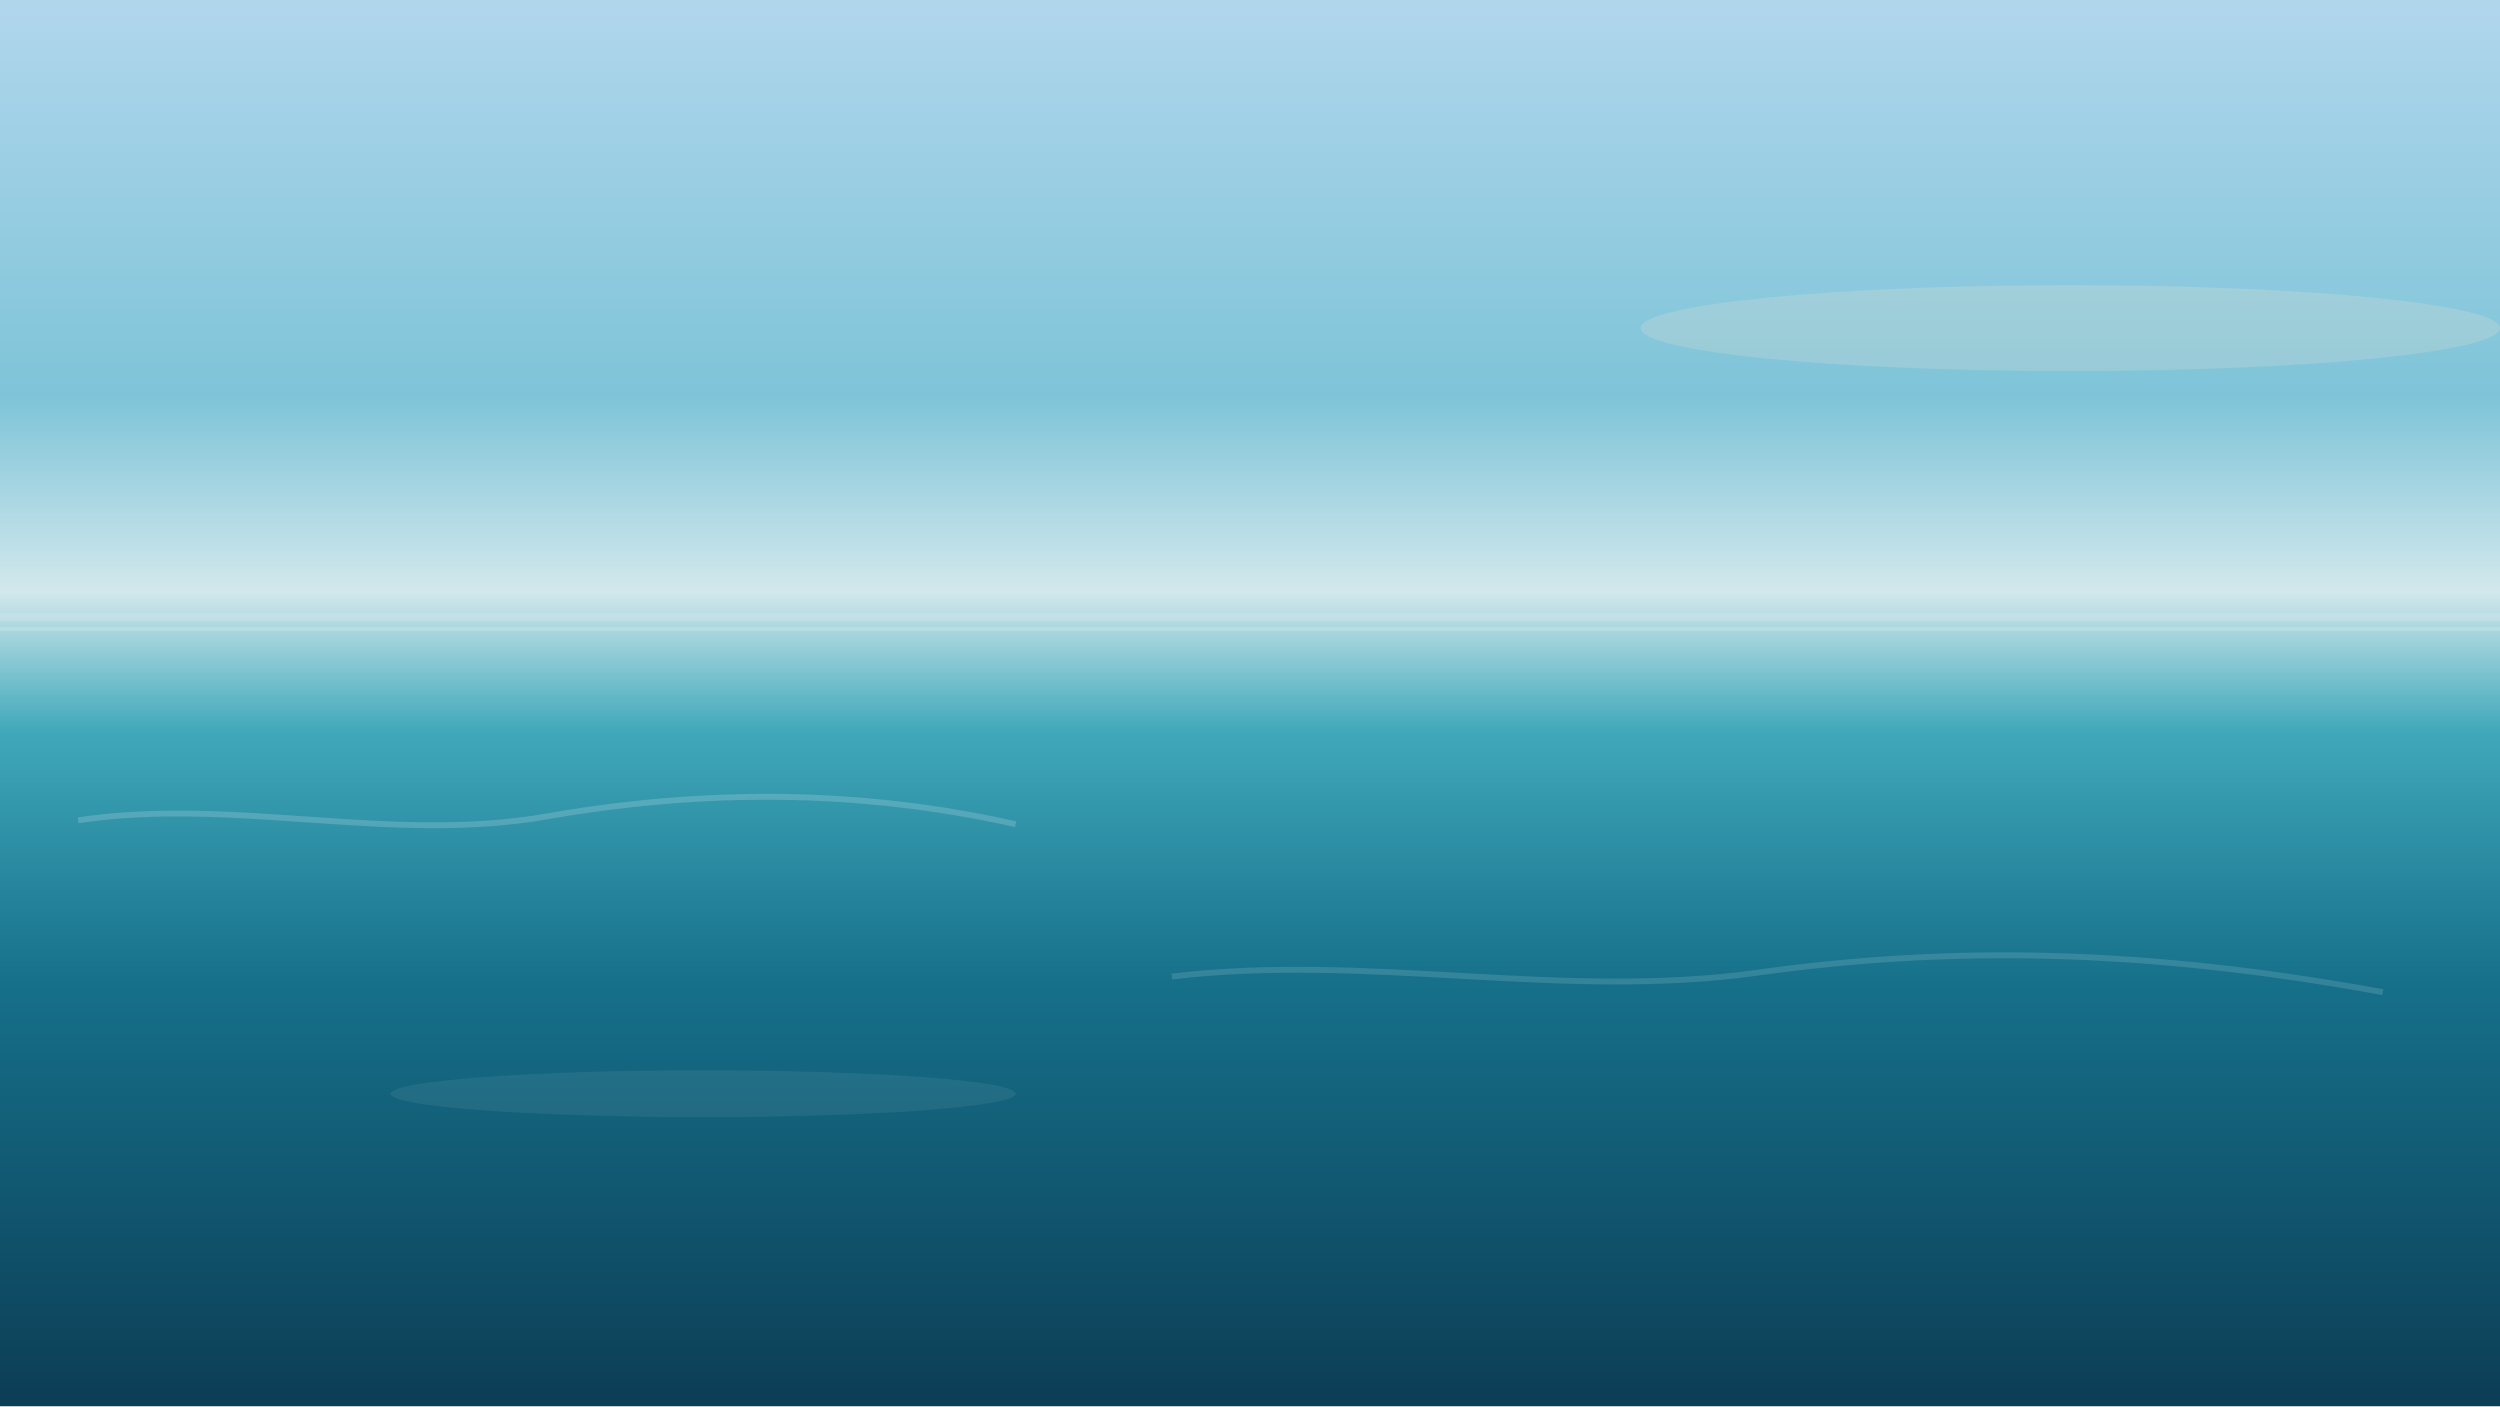
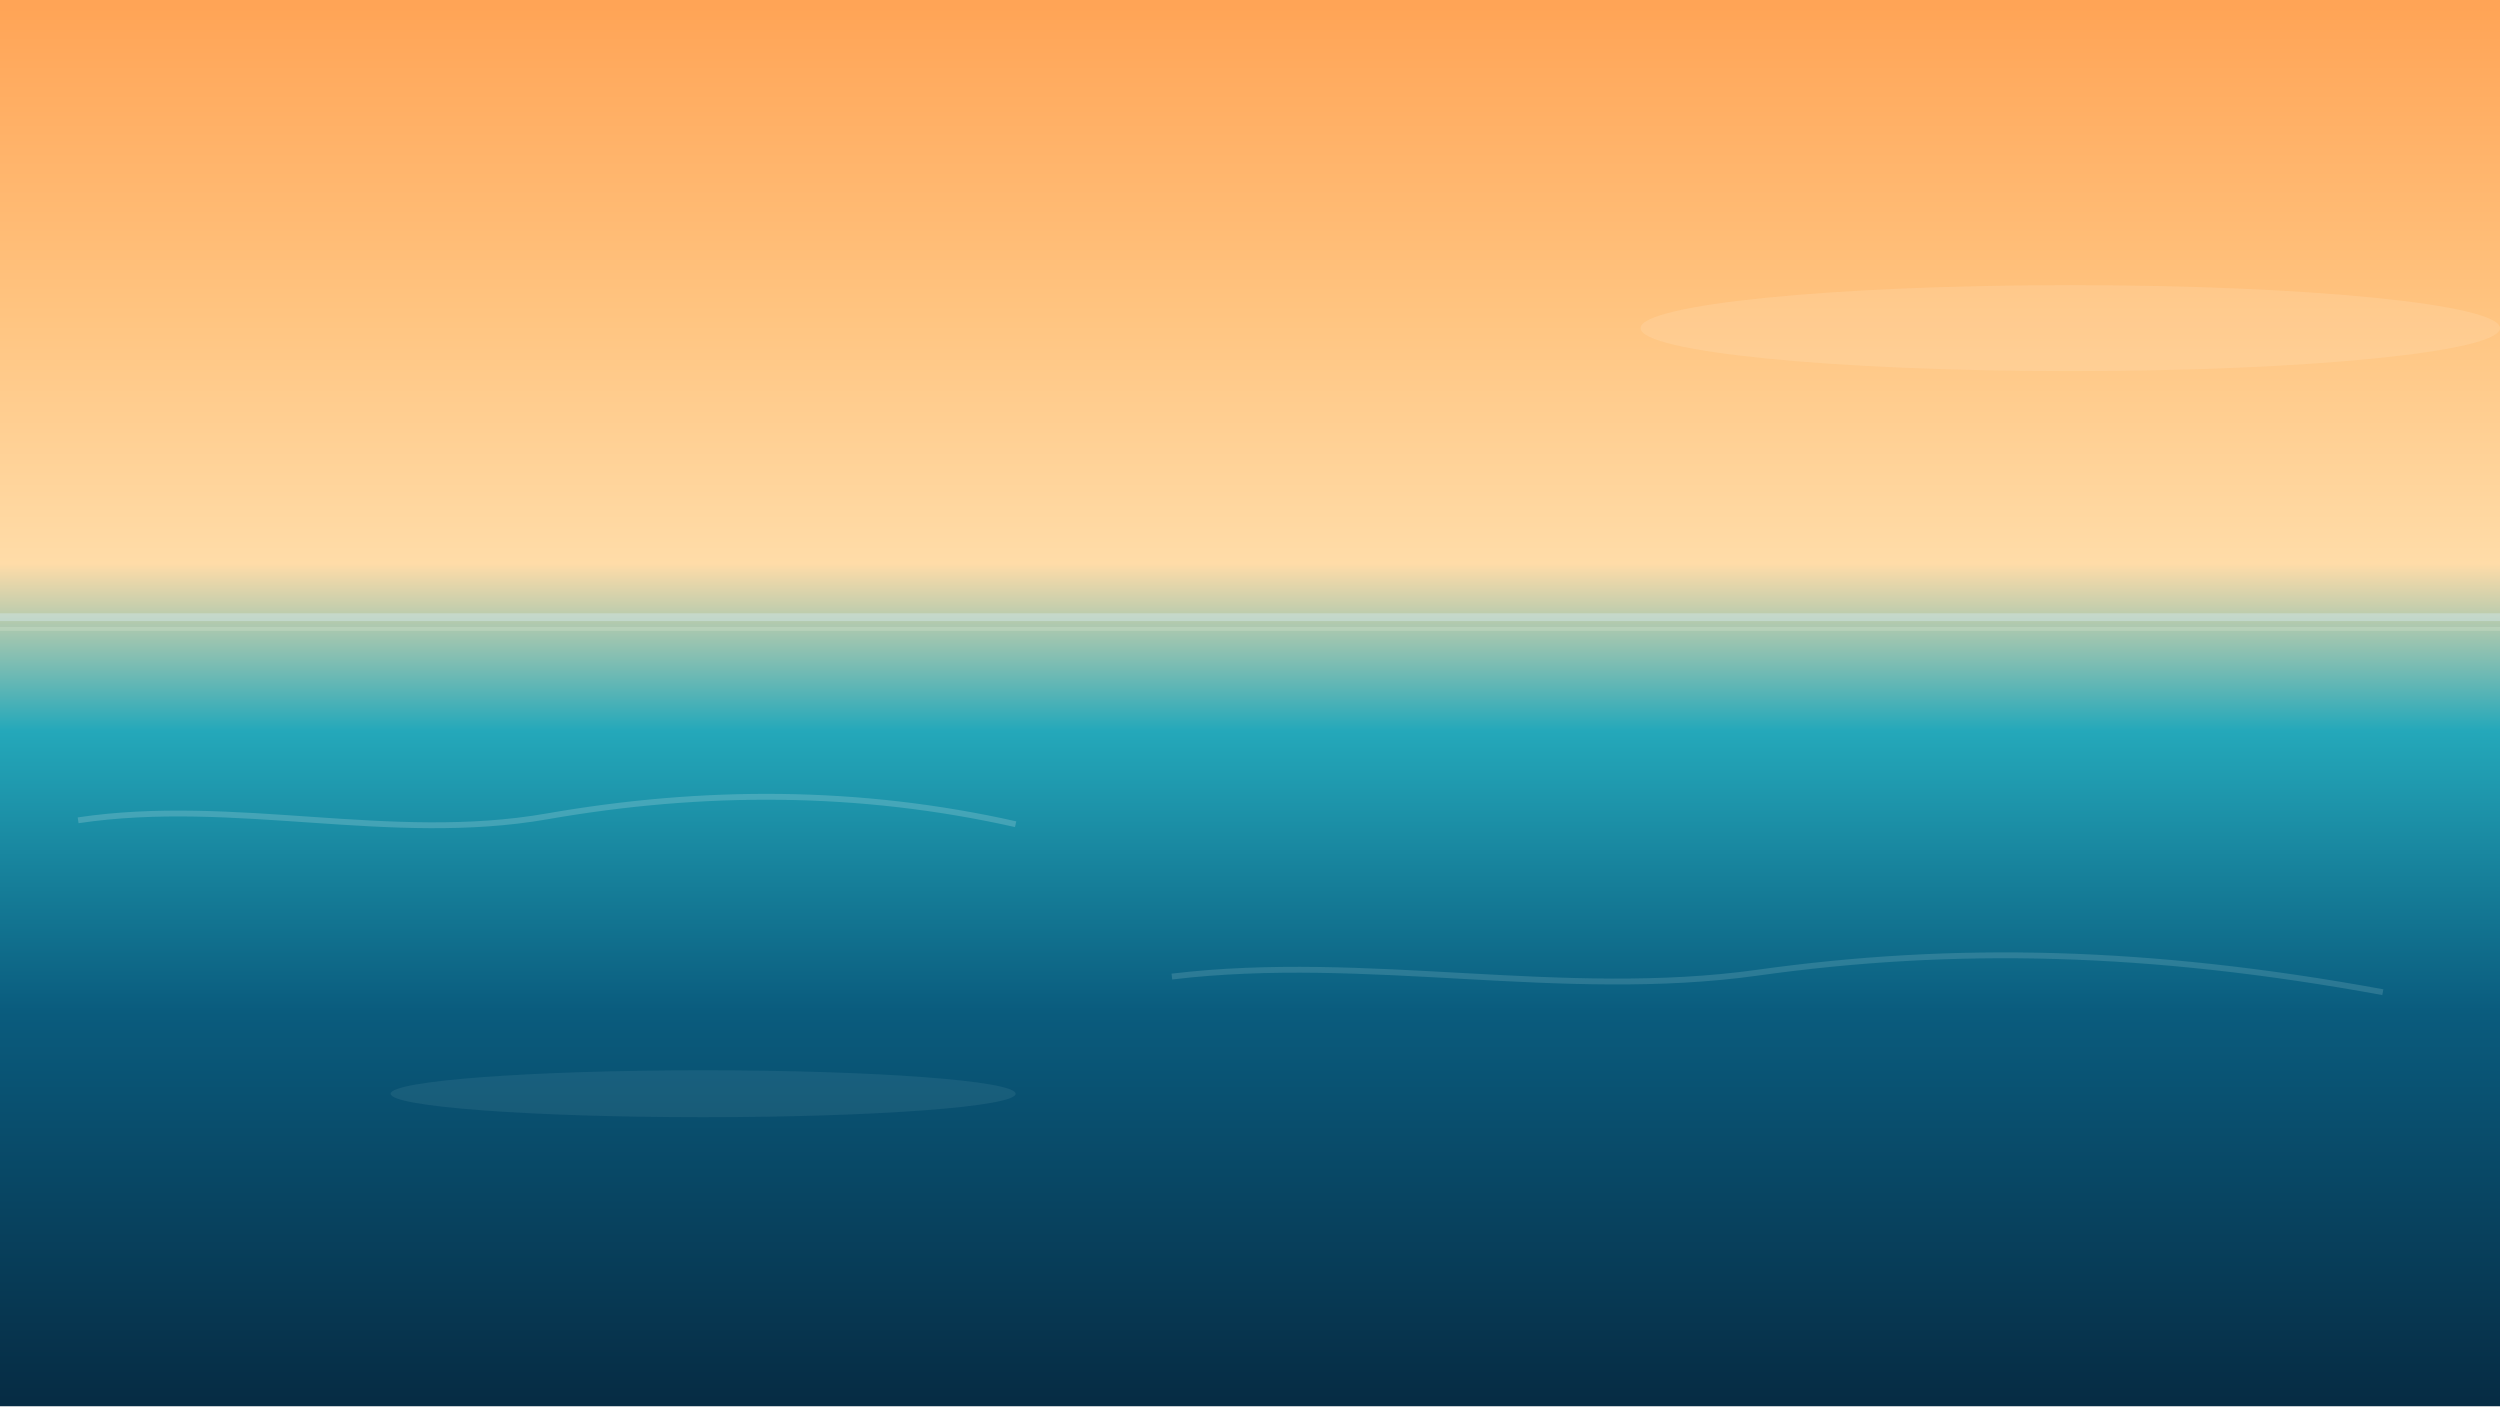
<svg xmlns="http://www.w3.org/2000/svg" viewBox="0 0 1280 720" width="1280" height="720">
  <defs>
    <linearGradient id="sky" x1="0" y1="0" x2="0" y2="1">
-       <stop offset="0" stop-color="#b0d6ec" />
-       <stop offset="0.28" stop-color="#7ec4d8" />
-       <stop offset="0.42" stop-color="#d2e8ec" />
-       <stop offset="0.52" stop-color="#40a8ba" />
-       <stop offset="0.7" stop-color="#16708a" />
-       <stop offset="1" stop-color="#0c3e56" />
+       <stop offset="0" stop-color="#ffa456" />
+       <stop offset="0.22" stop-color="#ffc480" />
+       <stop offset="0.4" stop-color="#ffdca8" />
+       <stop offset="0.52" stop-color="#24a8ba" />
+       <stop offset="0.72" stop-color="#0a5c7e" />
+       <stop offset="1" stop-color="#062c44" />
    </linearGradient>
  </defs>
  <rect width="1280" height="720" fill="url(#sky)" />
  <ellipse cx="1060" cy="168" rx="220" ry="22" fill="rgba(255,236,210,0.18)" />
  <path d="M0 316 H1280" stroke="rgba(210,232,236,0.45)" stroke-width="4" />
  <path d="M0 322 H1280" stroke="rgba(255,252,236,0.16)" stroke-width="2" />
  <path d="M40 420 C120 408,200 432,280 418 S440 404,520 422" fill="none" stroke="rgba(210,232,236,0.22)" stroke-width="3" />
  <path d="M600 500 C700 488,800 512,900 498 S1100 486,1220 508" fill="none" stroke="rgba(210,232,236,0.16)" stroke-width="3" />
  <ellipse cx="360" cy="560" rx="160" ry="12" fill="rgba(210,232,236,0.08)" />
</svg>
